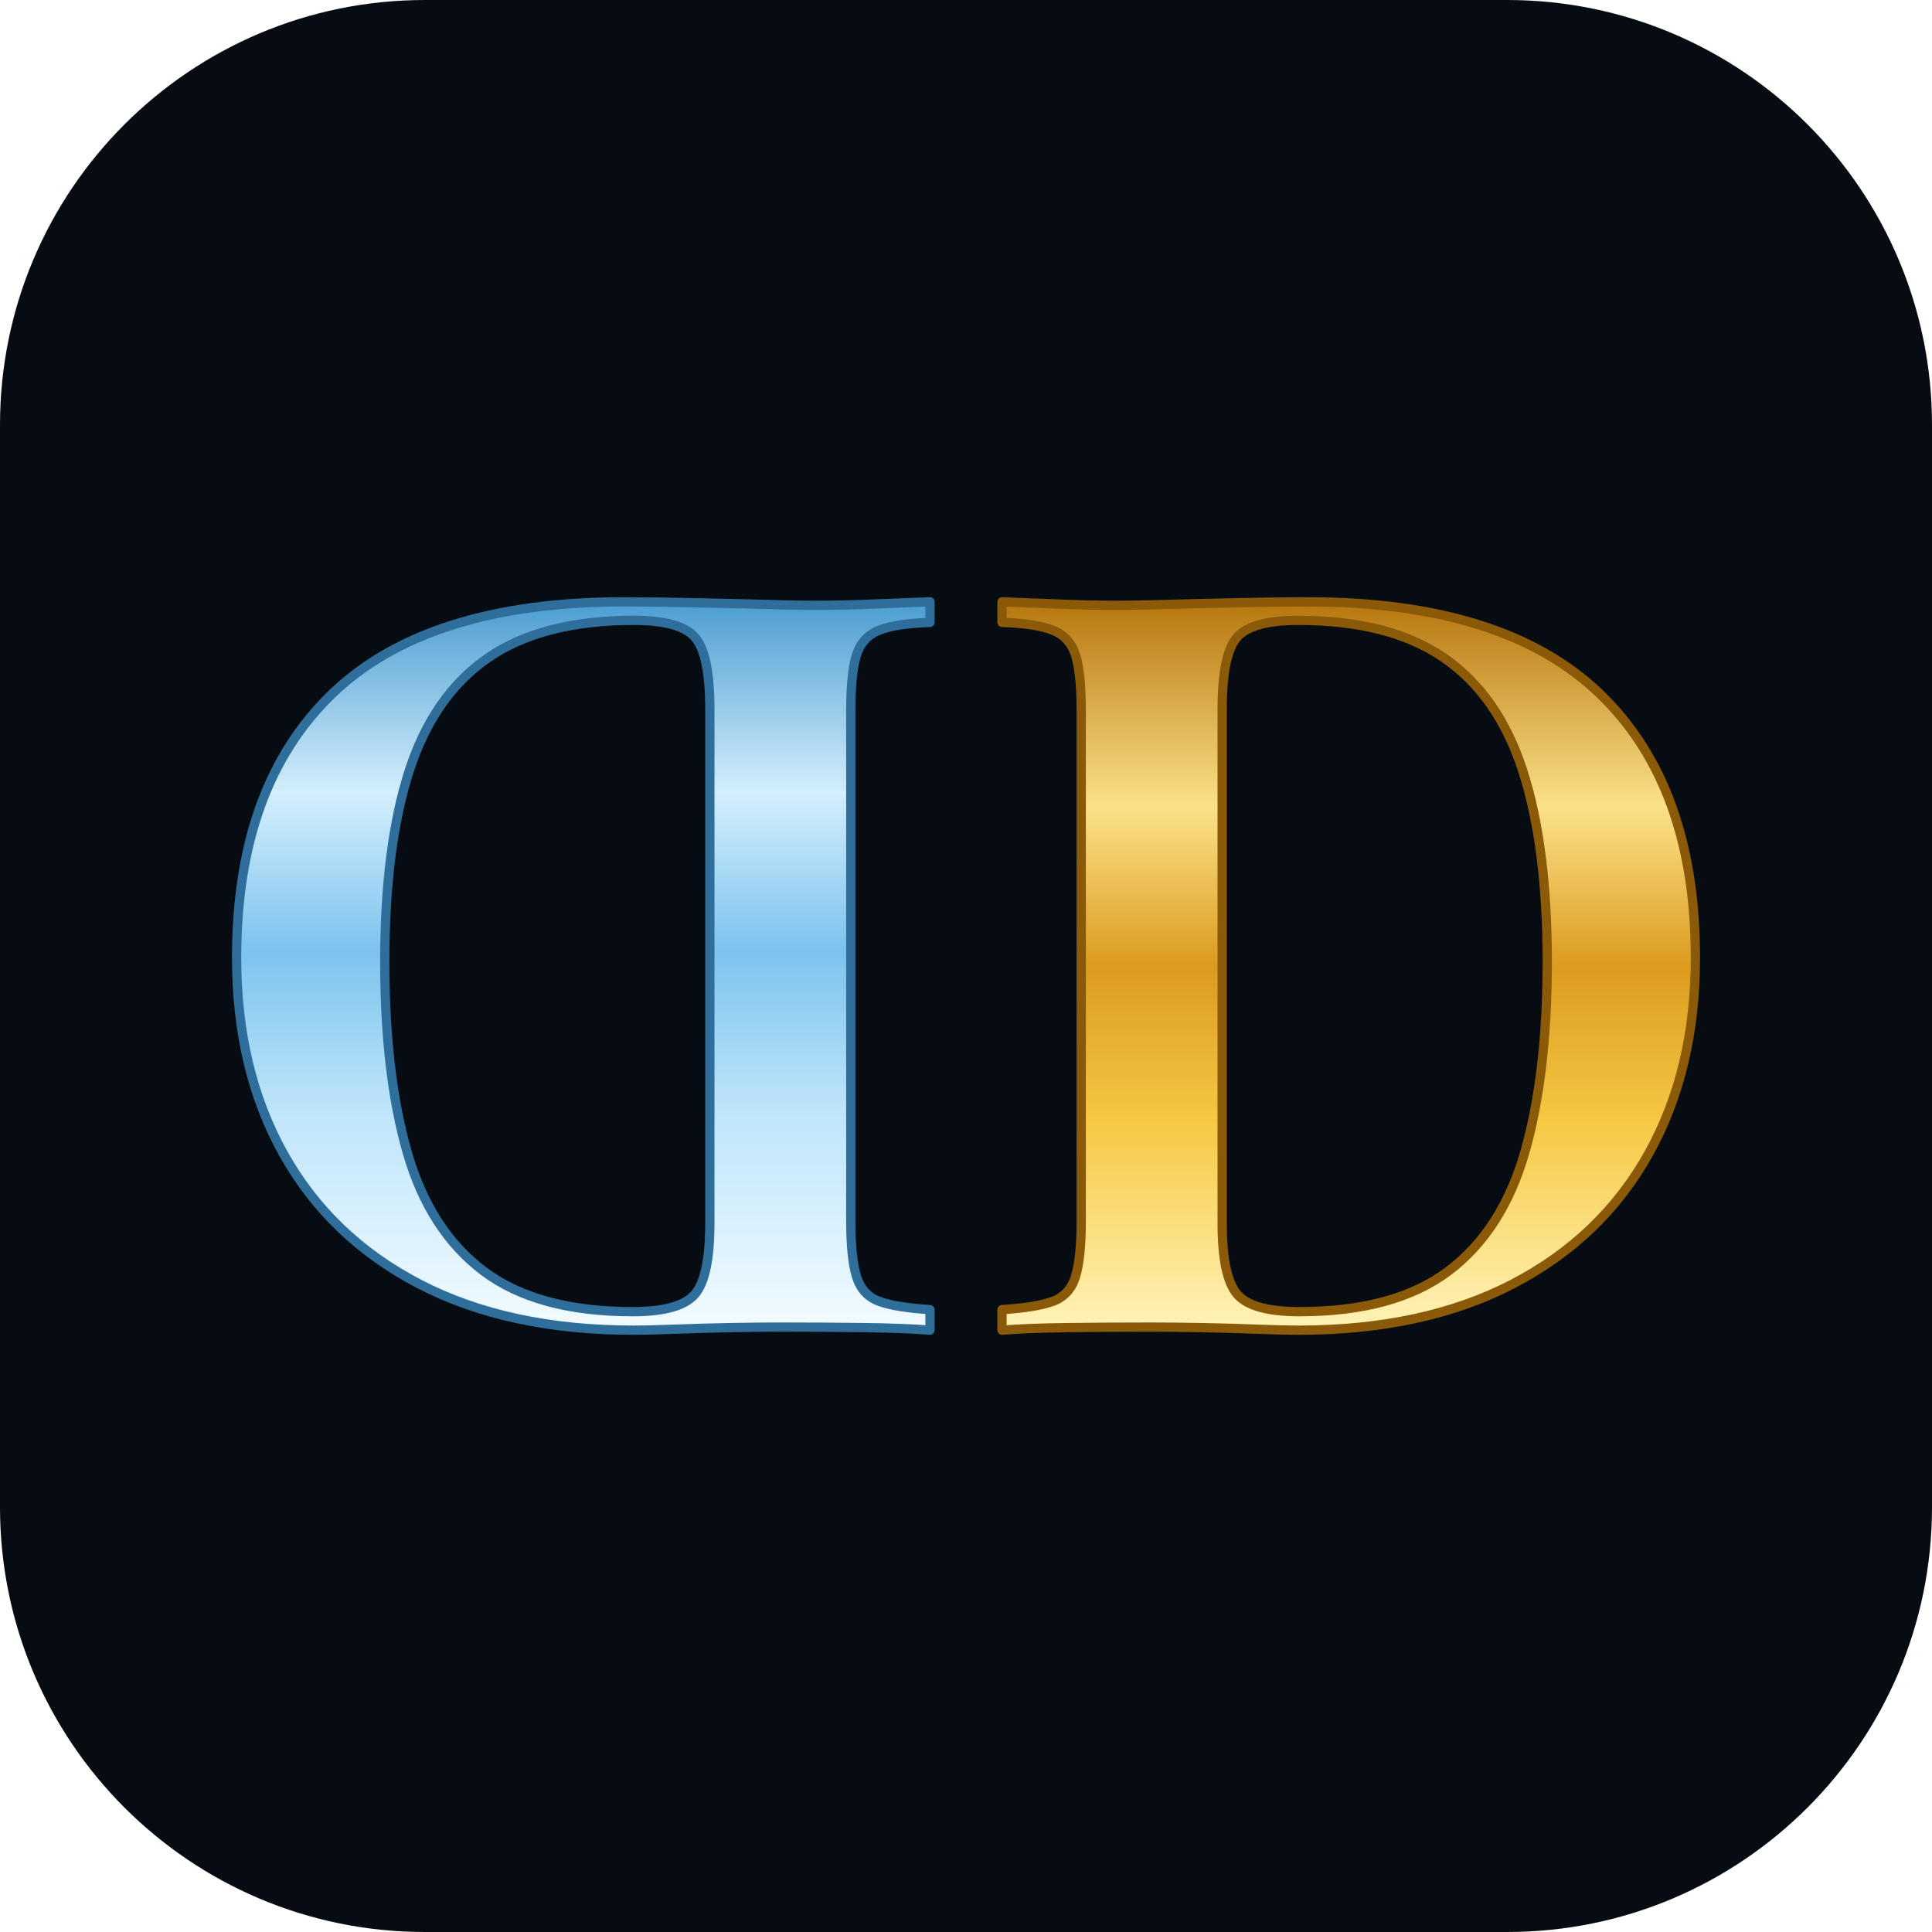
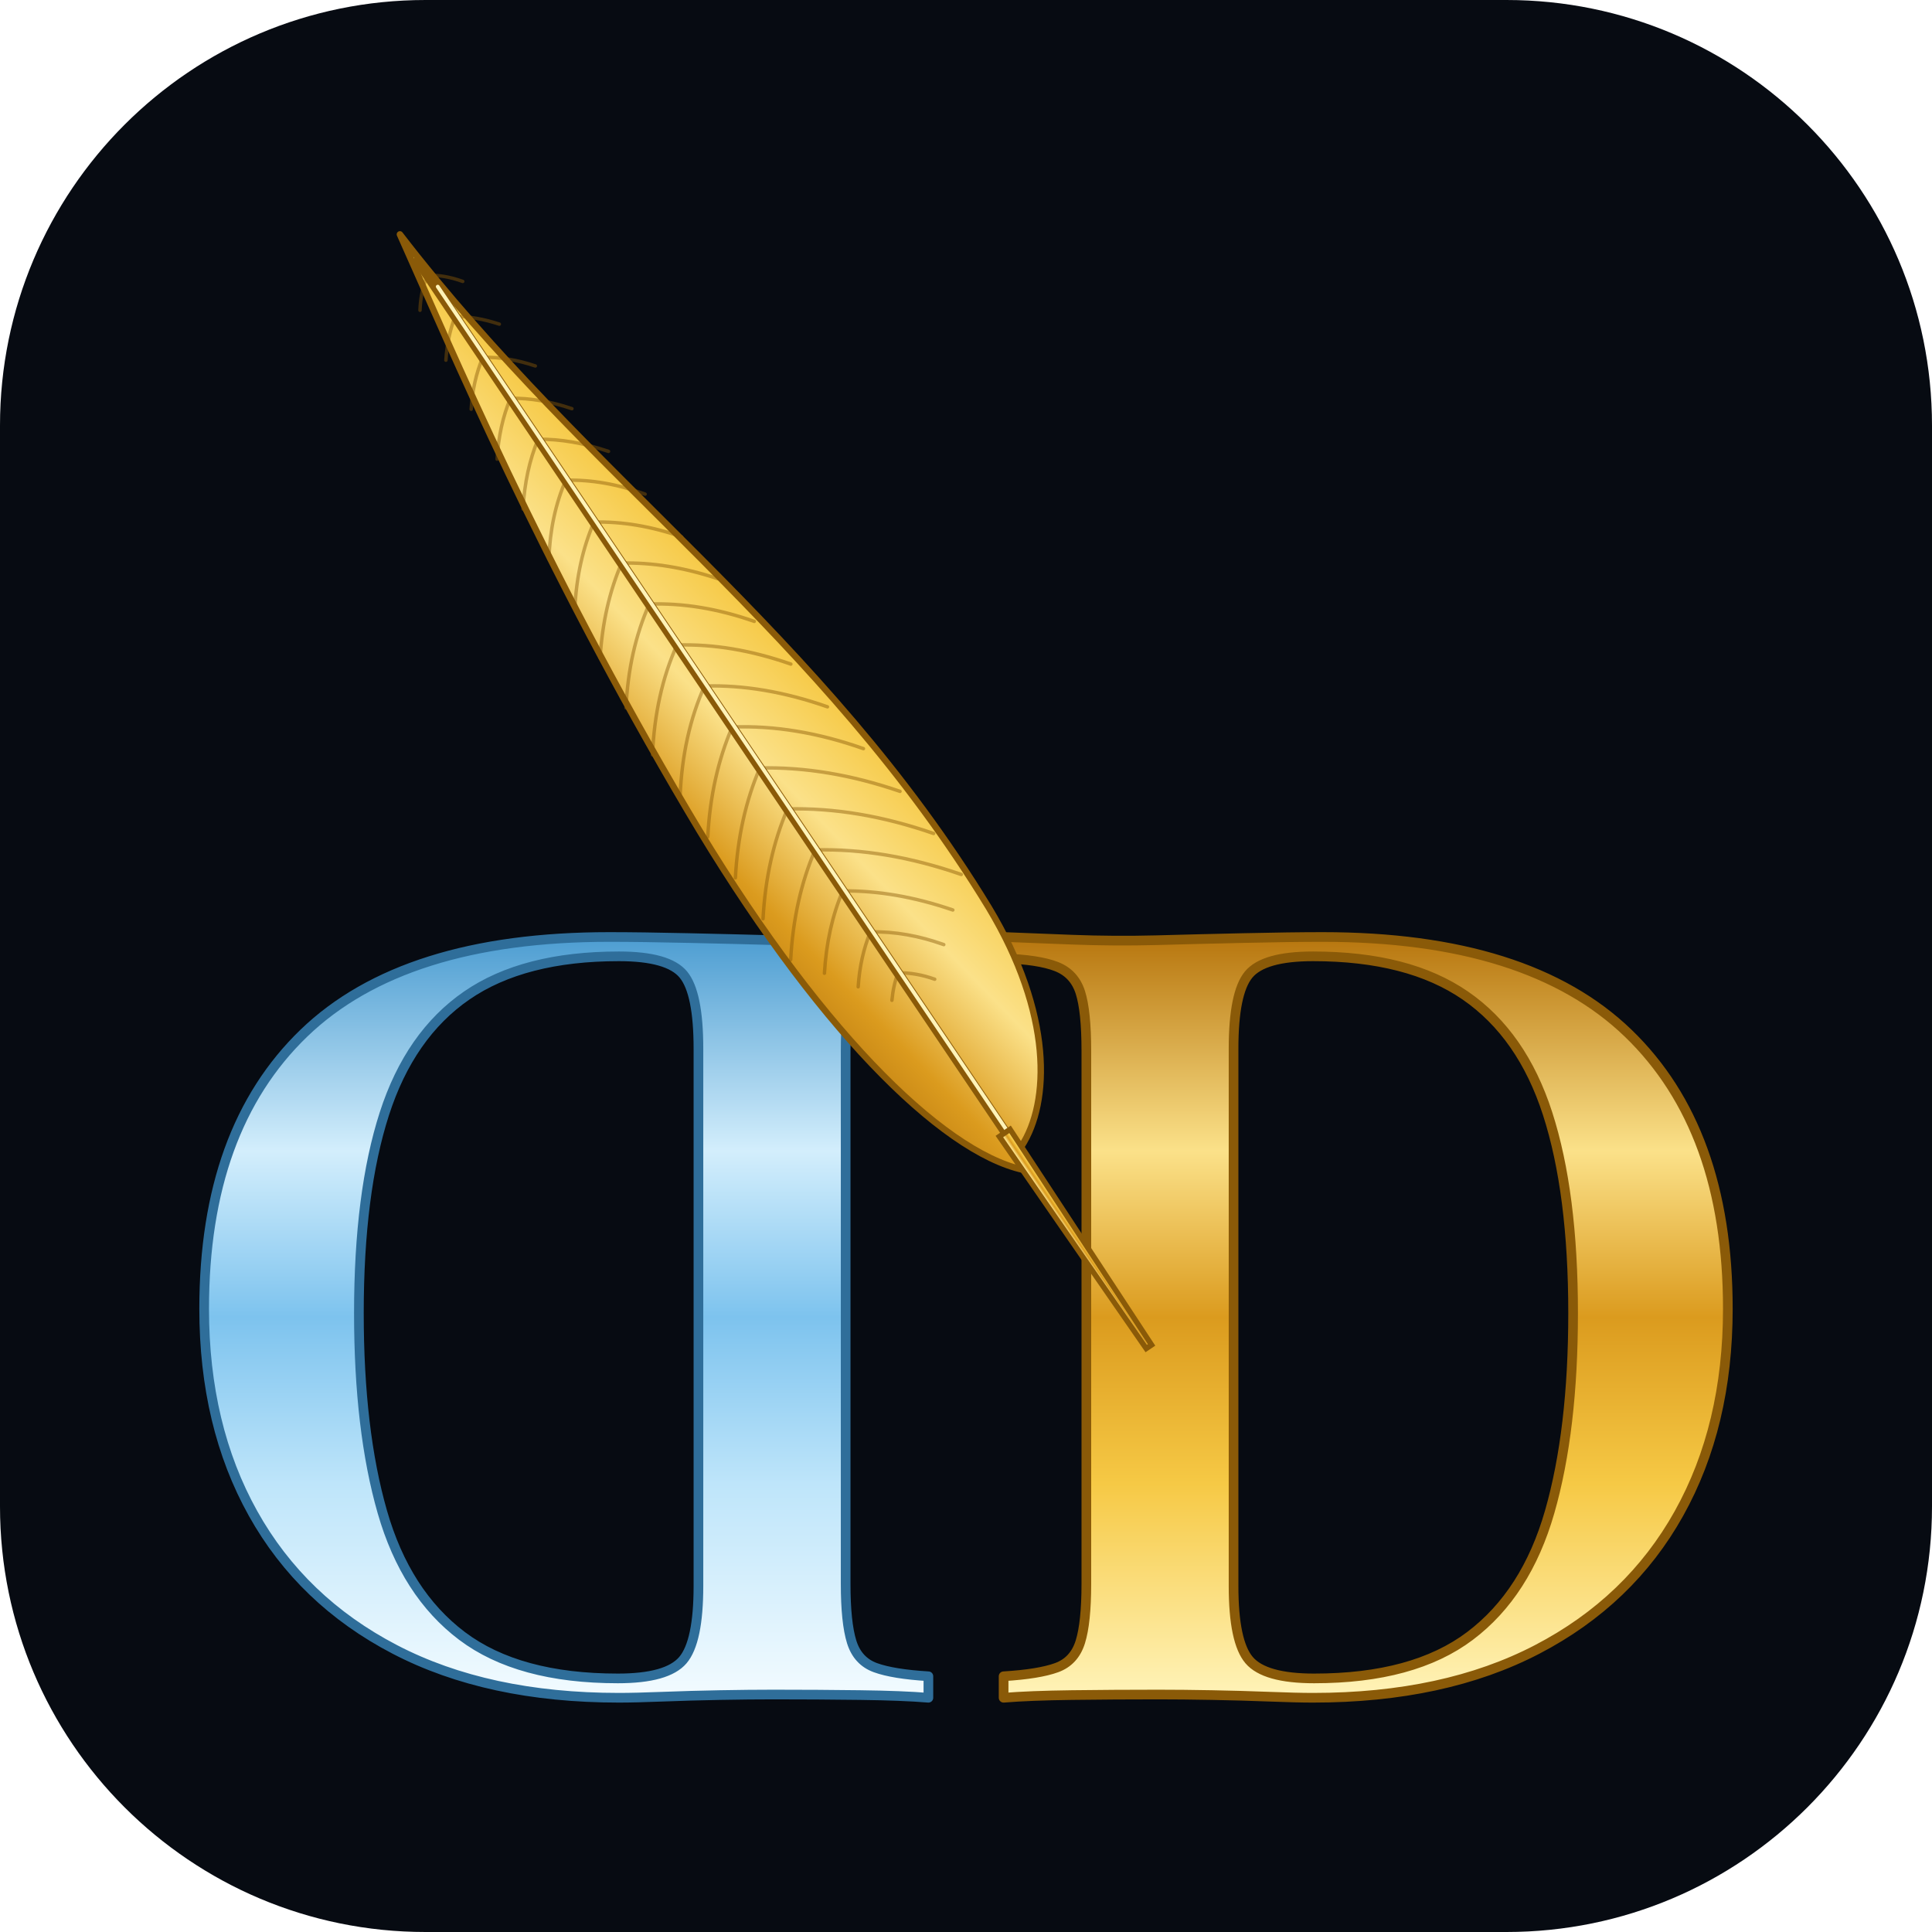
- <svg xmlns="http://www.w3.org/2000/svg" viewBox="0 0 1878 1878" role="img" aria-label="DualPay">
+ <svg xmlns="http://www.w3.org/2000/svg" viewBox="0 0 1798 1798" role="img" aria-label="DualPay">
  <defs>
    <linearGradient id="gold" x1="0" y1="0" x2="0" y2="1">
      <stop offset="0" stop-color="#FFF3B8" />
-       <stop offset=".28" stop-color="#F6C945" />
-       <stop offset=".5" stop-color="#DB9B1E" />
-       <stop offset=".72" stop-color="#FBE189" />
+       <stop offset="0.28" stop-color="#F6C945" />
+       <stop offset="0.5" stop-color="#DB9B1E" />
+       <stop offset="0.72" stop-color="#FBE189" />
      <stop offset="1" stop-color="#B8770F" />
    </linearGradient>
    <linearGradient id="blue" x1="0" y1="0" x2="0" y2="1">
      <stop offset="0" stop-color="#F2FBFF" />
-       <stop offset=".3" stop-color="#BEE5FA" />
-       <stop offset=".52" stop-color="#7DC3EE" />
-       <stop offset=".74" stop-color="#D3EEFC" />
+       <stop offset="0.28" stop-color="#BEE5FA" />
+       <stop offset="0.5" stop-color="#7DC3EE" />
+       <stop offset="0.72" stop-color="#D3EEFC" />
      <stop offset="1" stop-color="#4E9ED2" />
    </linearGradient>
+     <linearGradient id="feather" x1="0" y1="0" x2="1" y2="1">
+       <stop offset="0" stop-color="#FFF3B8" />
+       <stop offset="0.3" stop-color="#F6C945" />
+       <stop offset="0.55" stop-color="#FBE189" />
+       <stop offset="0.8" stop-color="#DB9B1E" />
+       <stop offset="1" stop-color="#B8770F" />
+     </linearGradient>
  </defs>
-   <rect width="1878" height="1878" rx="413" fill="#070B12" />
-   <g transform="translate(939.0029,1293.003)">
+   <rect width="1798" height="1798" rx="396" fill="#070B12" />
+   <g transform="translate(899,1580)">
    <g transform="translate(1.399658,0) scale(-1,-1)">
      <path d="M333.401 708Q524.802 708 617.602 618.5Q710.403 529 710.403 362Q710.403 253 664.902 171.5Q619.402 90 533.002 45.0Q446.602 0 324.401 0Q309.001 0 283.401 1.0Q257.801 2 230.301 2.5Q202.801 3 180.401 3Q139.401 3 100 2.5Q60.6 2 36.4 0V20Q69.2 22 85.7 28.0Q102.199 34 107.799 52.0Q113.399 70 113.399 106V602Q113.399 639 107.799 656.5Q102.199 674 85.5 680.5Q68.8 687 36.4 688V708Q60.6 707 100 705.5Q139.401 704 178.401 705Q214.201 706 259.201 707.0Q304.201 708 333.401 708ZM324.402 690Q278.402 690 264.402 673.0Q250.402 656 250.402 604V104Q250.402 52 264.902 35.0Q279.402 18 325.402 18Q418.001 18 470.401 57.5Q522.8 97 544.6 173.0Q566.4 249 566.4 358Q566.4 470 542.7 543.5Q519 617 466.101 653.5Q413.201 690 324.402 690Z" fill="url(#blue)" stroke="#2F6E9A" stroke-width="9" stroke-linejoin="round" />
    </g>
    <g transform="translate(-1.399658,0) scale(1,-1)">
      <path d="M333.401 708Q524.802 708 617.602 618.5Q710.403 529 710.403 362Q710.403 253 664.902 171.5Q619.402 90 533.002 45.0Q446.602 0 324.401 0Q309.001 0 283.401 1.0Q257.801 2 230.301 2.5Q202.801 3 180.401 3Q139.401 3 100 2.5Q60.6 2 36.4 0V20Q69.2 22 85.7 28.0Q102.199 34 107.799 52.0Q113.399 70 113.399 106V602Q113.399 639 107.799 656.5Q102.199 674 85.5 680.5Q68.8 687 36.4 688V708Q60.6 707 100 705.5Q139.401 704 178.401 705Q214.201 706 259.201 707.0Q304.201 708 333.401 708ZM324.402 690Q278.402 690 264.402 673.0Q250.402 656 250.402 604V104Q250.402 52 264.902 35.0Q279.402 18 325.402 18Q418.001 18 470.401 57.5Q522.8 97 544.6 173.0Q566.4 249 566.4 358Q566.4 470 542.7 543.5Q519 617 466.101 653.5Q413.201 690 324.402 690Z" fill="url(#gold)" stroke="#8A5A08" stroke-width="9" stroke-linejoin="round" />
    </g>
+     <g transform="translate(10,-566) rotate(56)">
+       <g fill="url(#feather)" stroke="#8A5A08" stroke-width="6" stroke-linejoin="round">
+         <path d="M-960,0 C-672,-18 -432,-118 -134,-104 C-19,-98 48,-50 67,-5 L86,6 C29,60 -134,92 -365,78 C-634,62 -845,20 -960,0 Z" />
+       </g>
+       <path d="M-914,0 Q-906,-13 -891,-24 M-914,0 Q-906,13 -891,24 M-868,0 Q-857,-16 -839,-30 M-868,0 Q-857,16 -839,30 M-822,0 Q-809,-20 -788,-36 M-822,0 Q-809,20 -788,36 M-776,0 Q-761,-23 -736,-42 M-776,0 Q-761,23 -736,42 M-730,0 Q-713,-26 -684,-48 M-730,0 Q-713,26 -684,48 M-684,0 Q-665,-30 -632,-54 M-684,0 Q-665,30 -632,54 M-637,0 Q-616,-33 -580,-60 M-637,0 Q-616,33 -580,60 M-591,0 Q-568,-36 -529,-66 M-591,0 Q-568,36 -529,66 M-545,0 Q-520,-40 -477,-72 M-545,0 Q-520,40 -477,72 M-499,0 Q-472,-43 -425,-78 M-499,0 Q-473,42 -427,76 M-453,0 Q-424,-46 -373,-84 M-453,0 Q-427,42 -381,76 M-407,0 Q-376,-50 -322,-90 M-407,0 Q-380,42 -335,76 M-361,0 Q-327,-53 -270,-96 M-361,0 Q-334,42 -289,76 M-315,0 Q-280,-55 -220,-100 M-315,0 Q-288,42 -243,76 M-269,0 Q-234,-55 -174,-100 M-269,0 Q-242,42 -197,76 M-223,0 Q-196,-41 -151,-75 M-223,0 Q-203,31 -169,57 M-177,0 Q-159,-28 -129,-50 M-177,0 Q-163,21 -141,38 M-131,0 Q-122,-14 -107,-25 M-131,0 Q-124,10 -113,19" fill="none" stroke="#8A5A08" stroke-opacity=".45" stroke-width="3.2" stroke-linecap="round" />
+       <path d="M-930,0 L192,0" stroke="#8A5A08" stroke-width="9" stroke-linecap="round" fill="none" />
+       <path d="M-900,-2 L192,-2" stroke="#FFF3B8" stroke-width="3.5" stroke-linecap="round" fill="none" />
+       <path d="M48,-5 L288,-2 L288,4 L48,7 Z" fill="url(#gold)" stroke="#8A5A08" stroke-width="5" />
+     </g>
  </g>
</svg>
